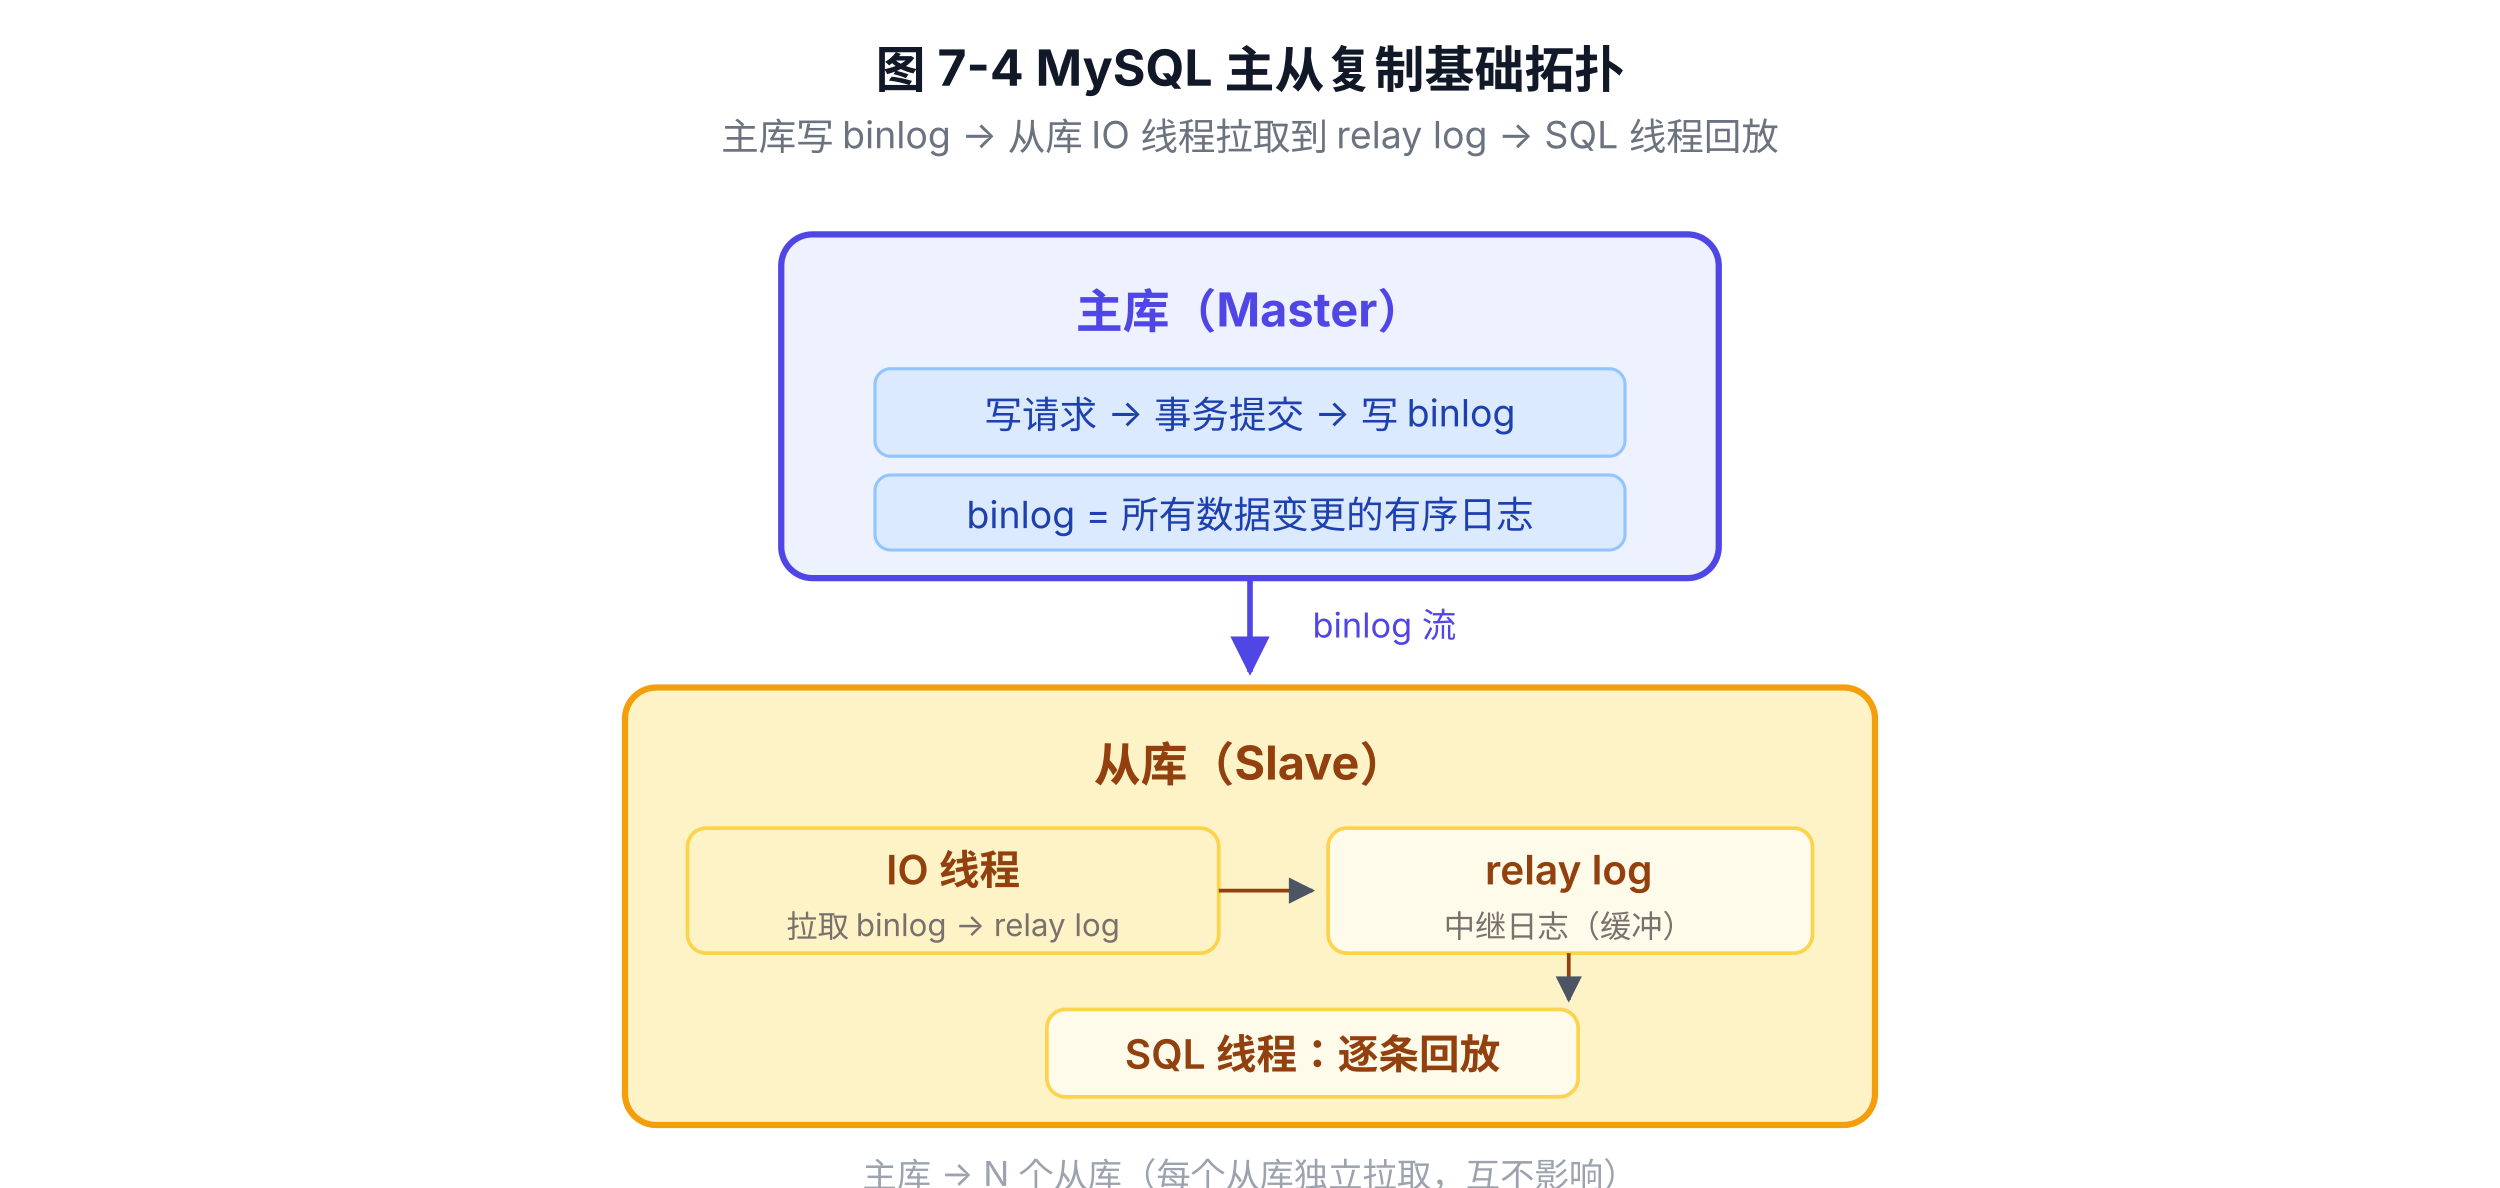
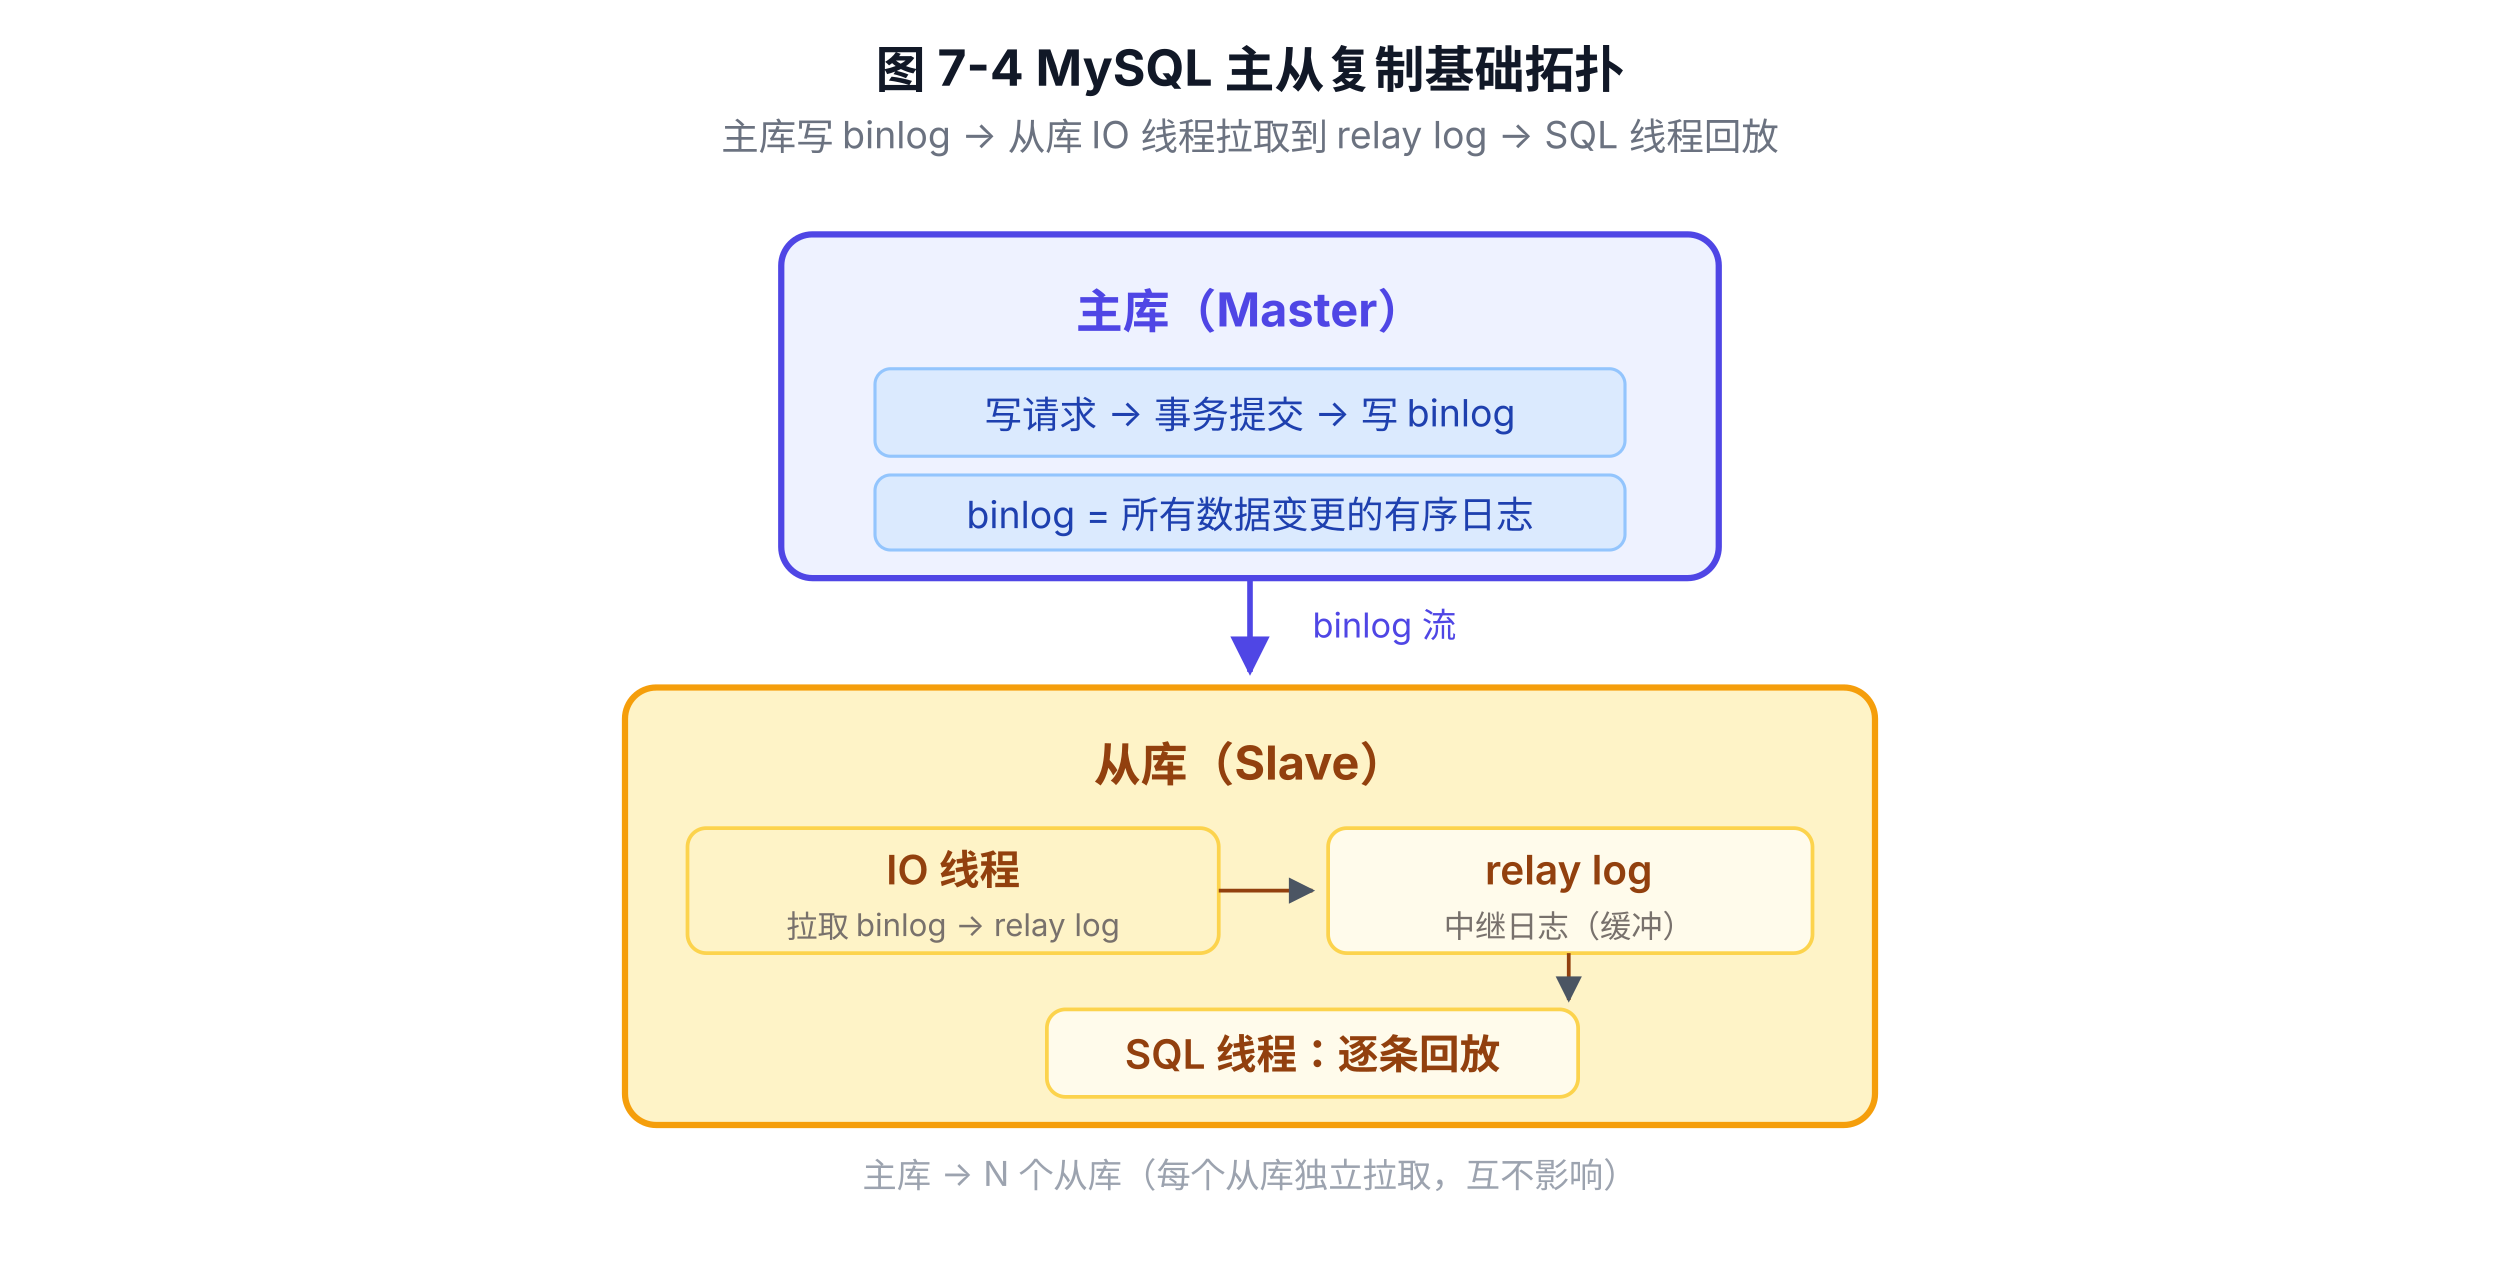
- <svg xmlns="http://www.w3.org/2000/svg" viewBox="0 0 800 380" font-family="system-ui, -apple-system, 'PingFang SC', 'Microsoft YaHei', sans-serif">
+ <svg xmlns="http://www.w3.org/2000/svg" viewBox="0 0 800 404" font-family="system-ui, -apple-system, 'PingFang SC', 'Microsoft YaHei', sans-serif">
  <defs>
    <marker id="arrow" viewBox="0 0 10 10" refX="9" refY="5" markerWidth="7" markerHeight="7" orient="auto-start-reverse">
      <path d="M0,0 L10,5 L0,10 z" fill="#4B5563" />
    </marker>
    <marker id="arrow-blue" viewBox="0 0 10 10" refX="9" refY="5" markerWidth="7" markerHeight="7" orient="auto-start-reverse">
      <path d="M0,0 L10,5 L0,10 z" fill="#4F46E5" />
    </marker>
  </defs>
  <text x="400" y="28" text-anchor="middle" font-size="16" font-weight="700" fill="#111827">图 7-4 MySQL 主从复制基础拓扑</text>
  <text x="400" y="48" text-anchor="middle" font-size="12" fill="#6B7280">主库写 binlog → 从库 IO 线程拉取到 relay log → SQL 线程回放</text>
  <rect x="250" y="75" width="300" height="110" rx="10" fill="#EEF2FF" stroke="#4F46E5" stroke-width="2" />
  <text x="400" y="105" text-anchor="middle" font-size="15" font-weight="700" fill="#4F46E5">主库（Master）</text>
  <rect x="280" y="118" width="240" height="28" rx="5" fill="#DBEAFE" stroke="#93C5FD" stroke-width="1" />
  <text x="400" y="137" text-anchor="middle" font-size="12" fill="#1E40AF">写请求 → 事务提交 → 写 binlog</text>
  <rect x="280" y="152" width="240" height="24" rx="5" fill="#DBEAFE" stroke="#93C5FD" stroke-width="1" />
  <text x="400" y="169" text-anchor="middle" font-size="12" fill="#1E40AF">binlog = 所有数据变更的有序日志</text>
  <line x1="400" y1="185" x2="400" y2="215" stroke="#4F46E5" stroke-width="1.8" marker-end="url(#arrow-blue)" />
  <text x="420" y="204" font-size="11" fill="#4F46E5">binlog 流</text>
  <rect x="200" y="220" width="400" height="140" rx="10" fill="#FEF3C7" stroke="#F59E0B" stroke-width="2" />
  <text x="400" y="250" text-anchor="middle" font-size="15" font-weight="700" fill="#92400E">从库（Slave）</text>
  <rect x="220" y="265" width="170" height="40" rx="6" fill="#FEF3C7" stroke="#FCD34D" stroke-width="1.2" />
  <text x="305" y="283" text-anchor="middle" font-size="13" font-weight="600" fill="#92400E">IO 线程</text>
  <text x="305" y="300" text-anchor="middle" font-size="10" fill="#78716C">拉取 binlog → relay log</text>
  <line x1="390" y1="285" x2="420" y2="285" stroke="#92400E" stroke-width="1.2" marker-end="url(#arrow)" />
  <rect x="425" y="265" width="155" height="40" rx="6" fill="#FFFBEB" stroke="#FCD34D" stroke-width="1.2" />
  <text x="502" y="283" text-anchor="middle" font-size="13" font-weight="600" fill="#92400E">relay log</text>
  <text x="502" y="300" text-anchor="middle" font-size="10" fill="#78716C">中继日志（缓冲）</text>
  <line x1="502" y1="305" x2="502" y2="320" stroke="#92400E" stroke-width="1.2" marker-end="url(#arrow)" />
  <rect x="335" y="323" width="170" height="28" rx="6" fill="#FFFBEB" stroke="#FCD34D" stroke-width="1.2" />
  <text x="420" y="342" text-anchor="middle" font-size="13" font-weight="600" fill="#92400E">SQL 线程：逐条回放</text>
  <text x="400" y="380" text-anchor="middle" font-size="11" fill="#9CA3AF">主库 → N 个从库（每个从库独立拉取，互不影响）</text>
</svg>
